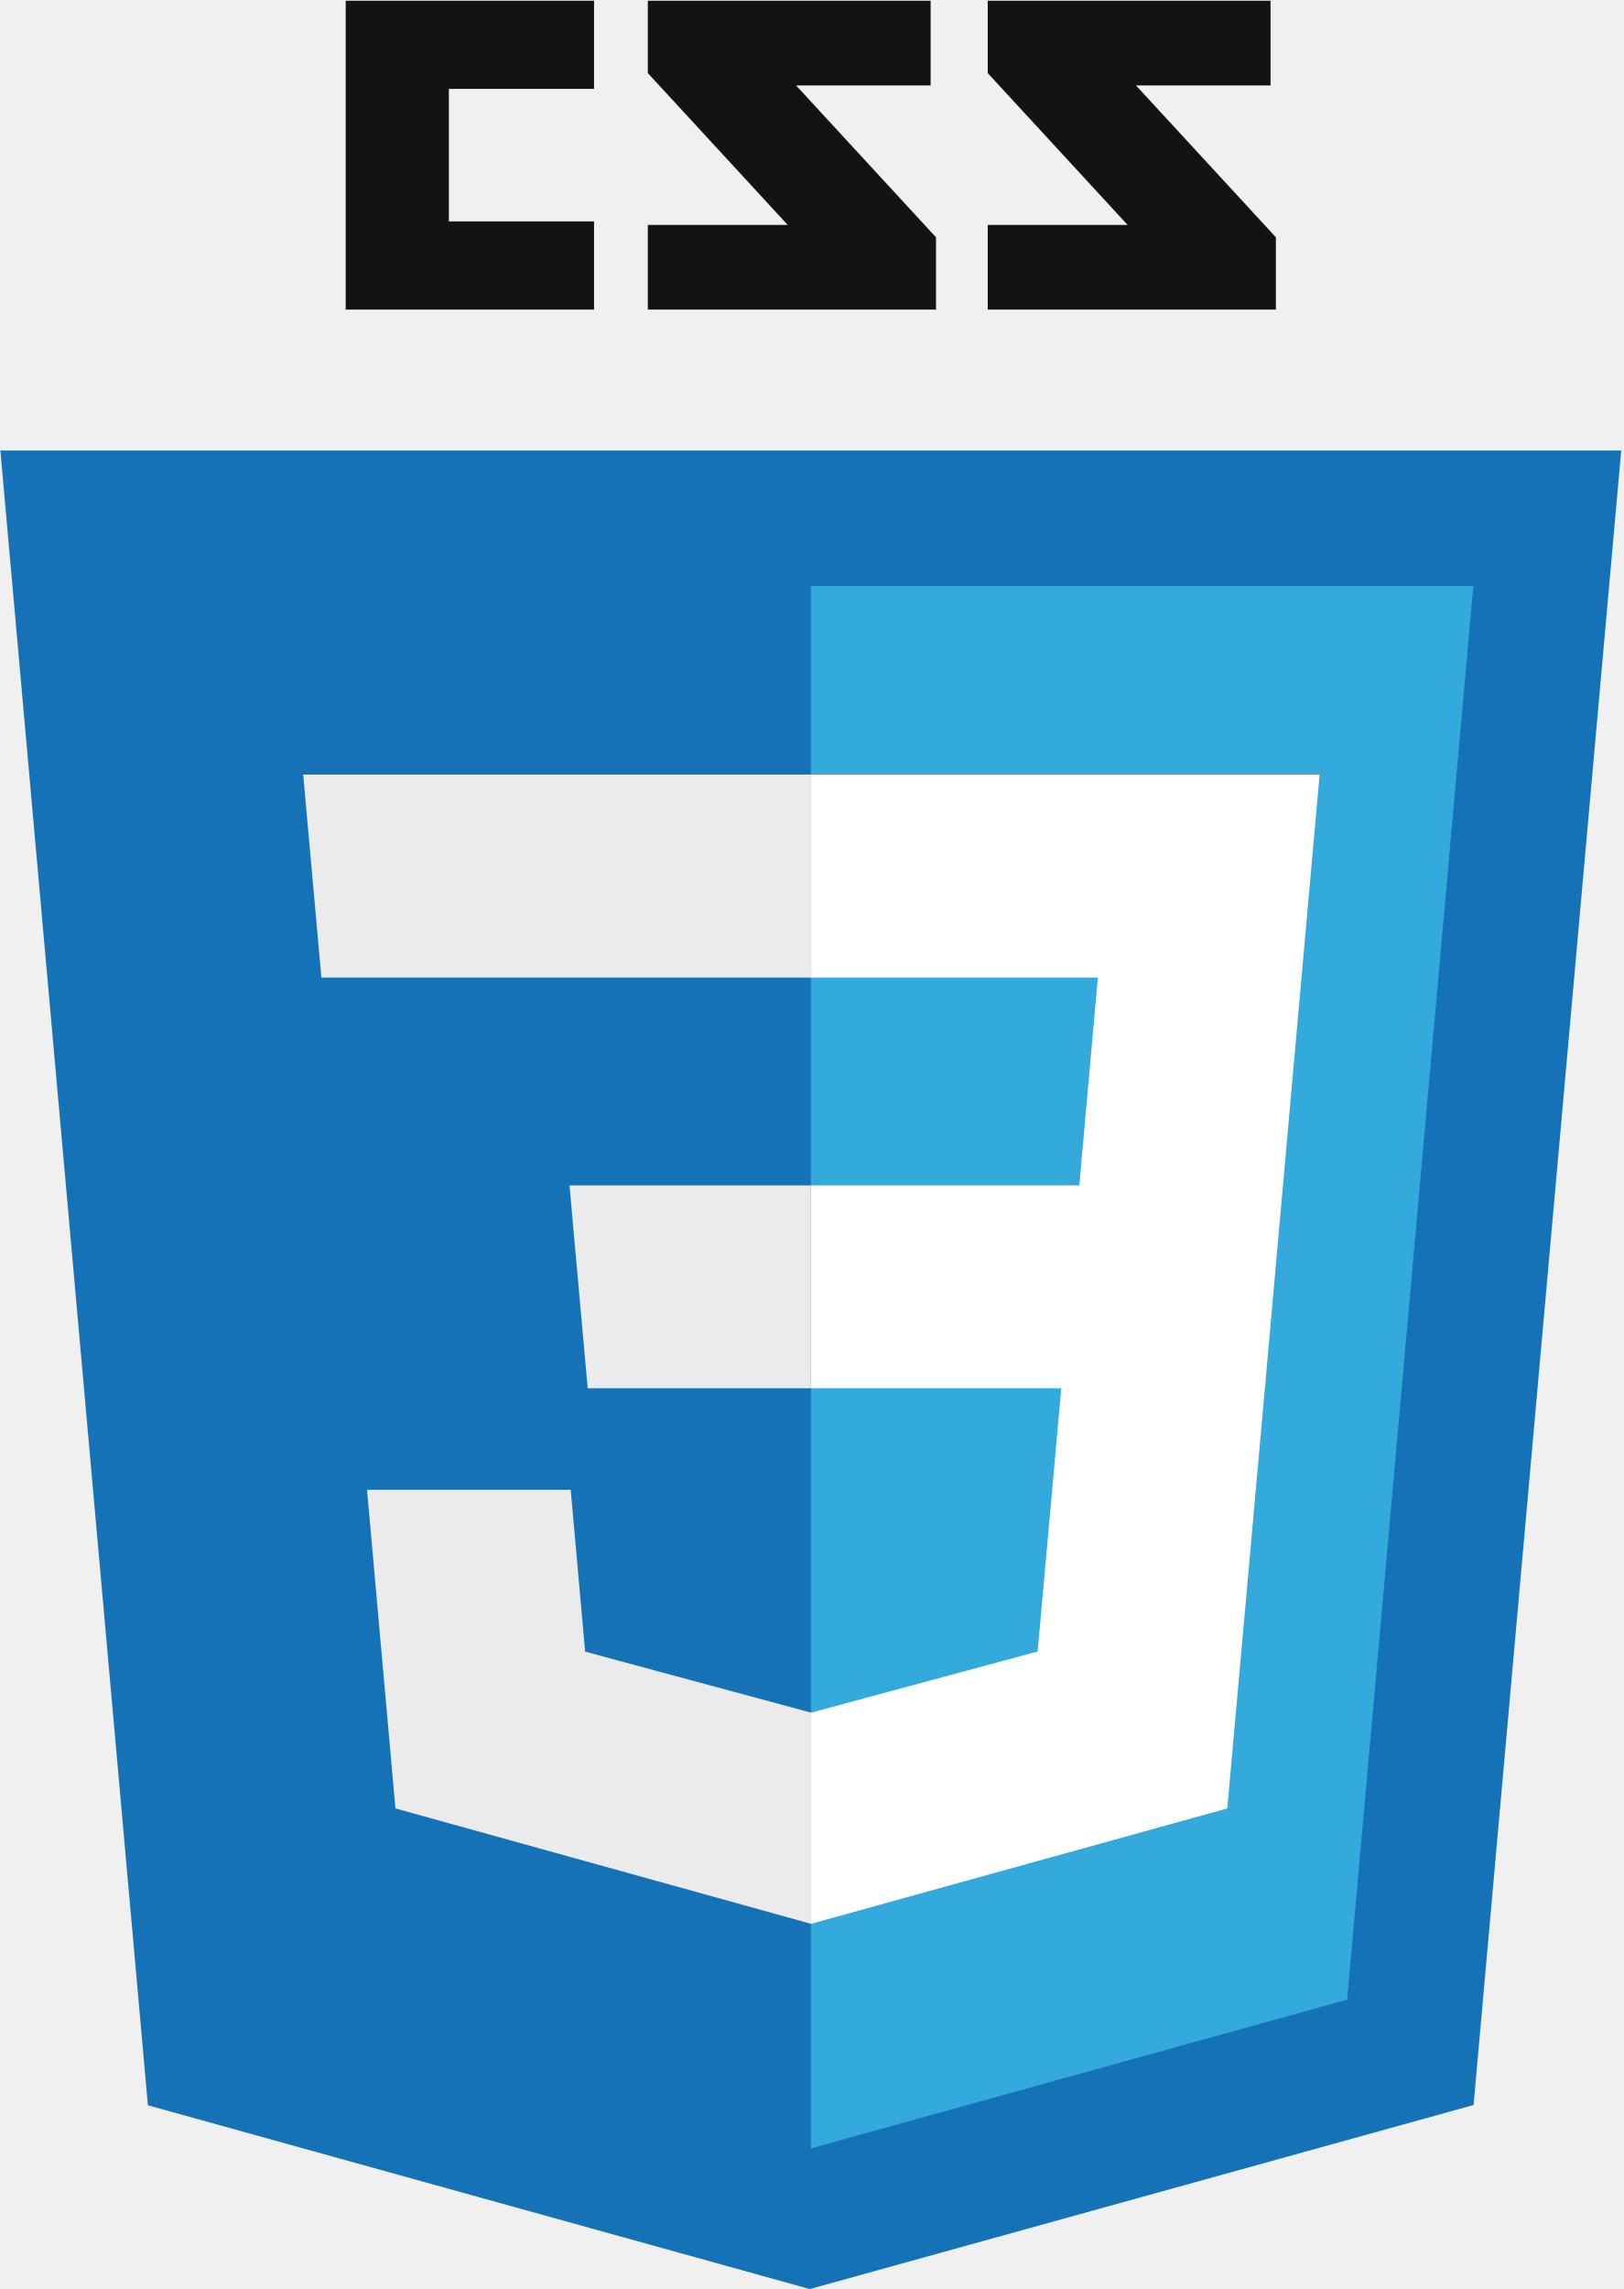
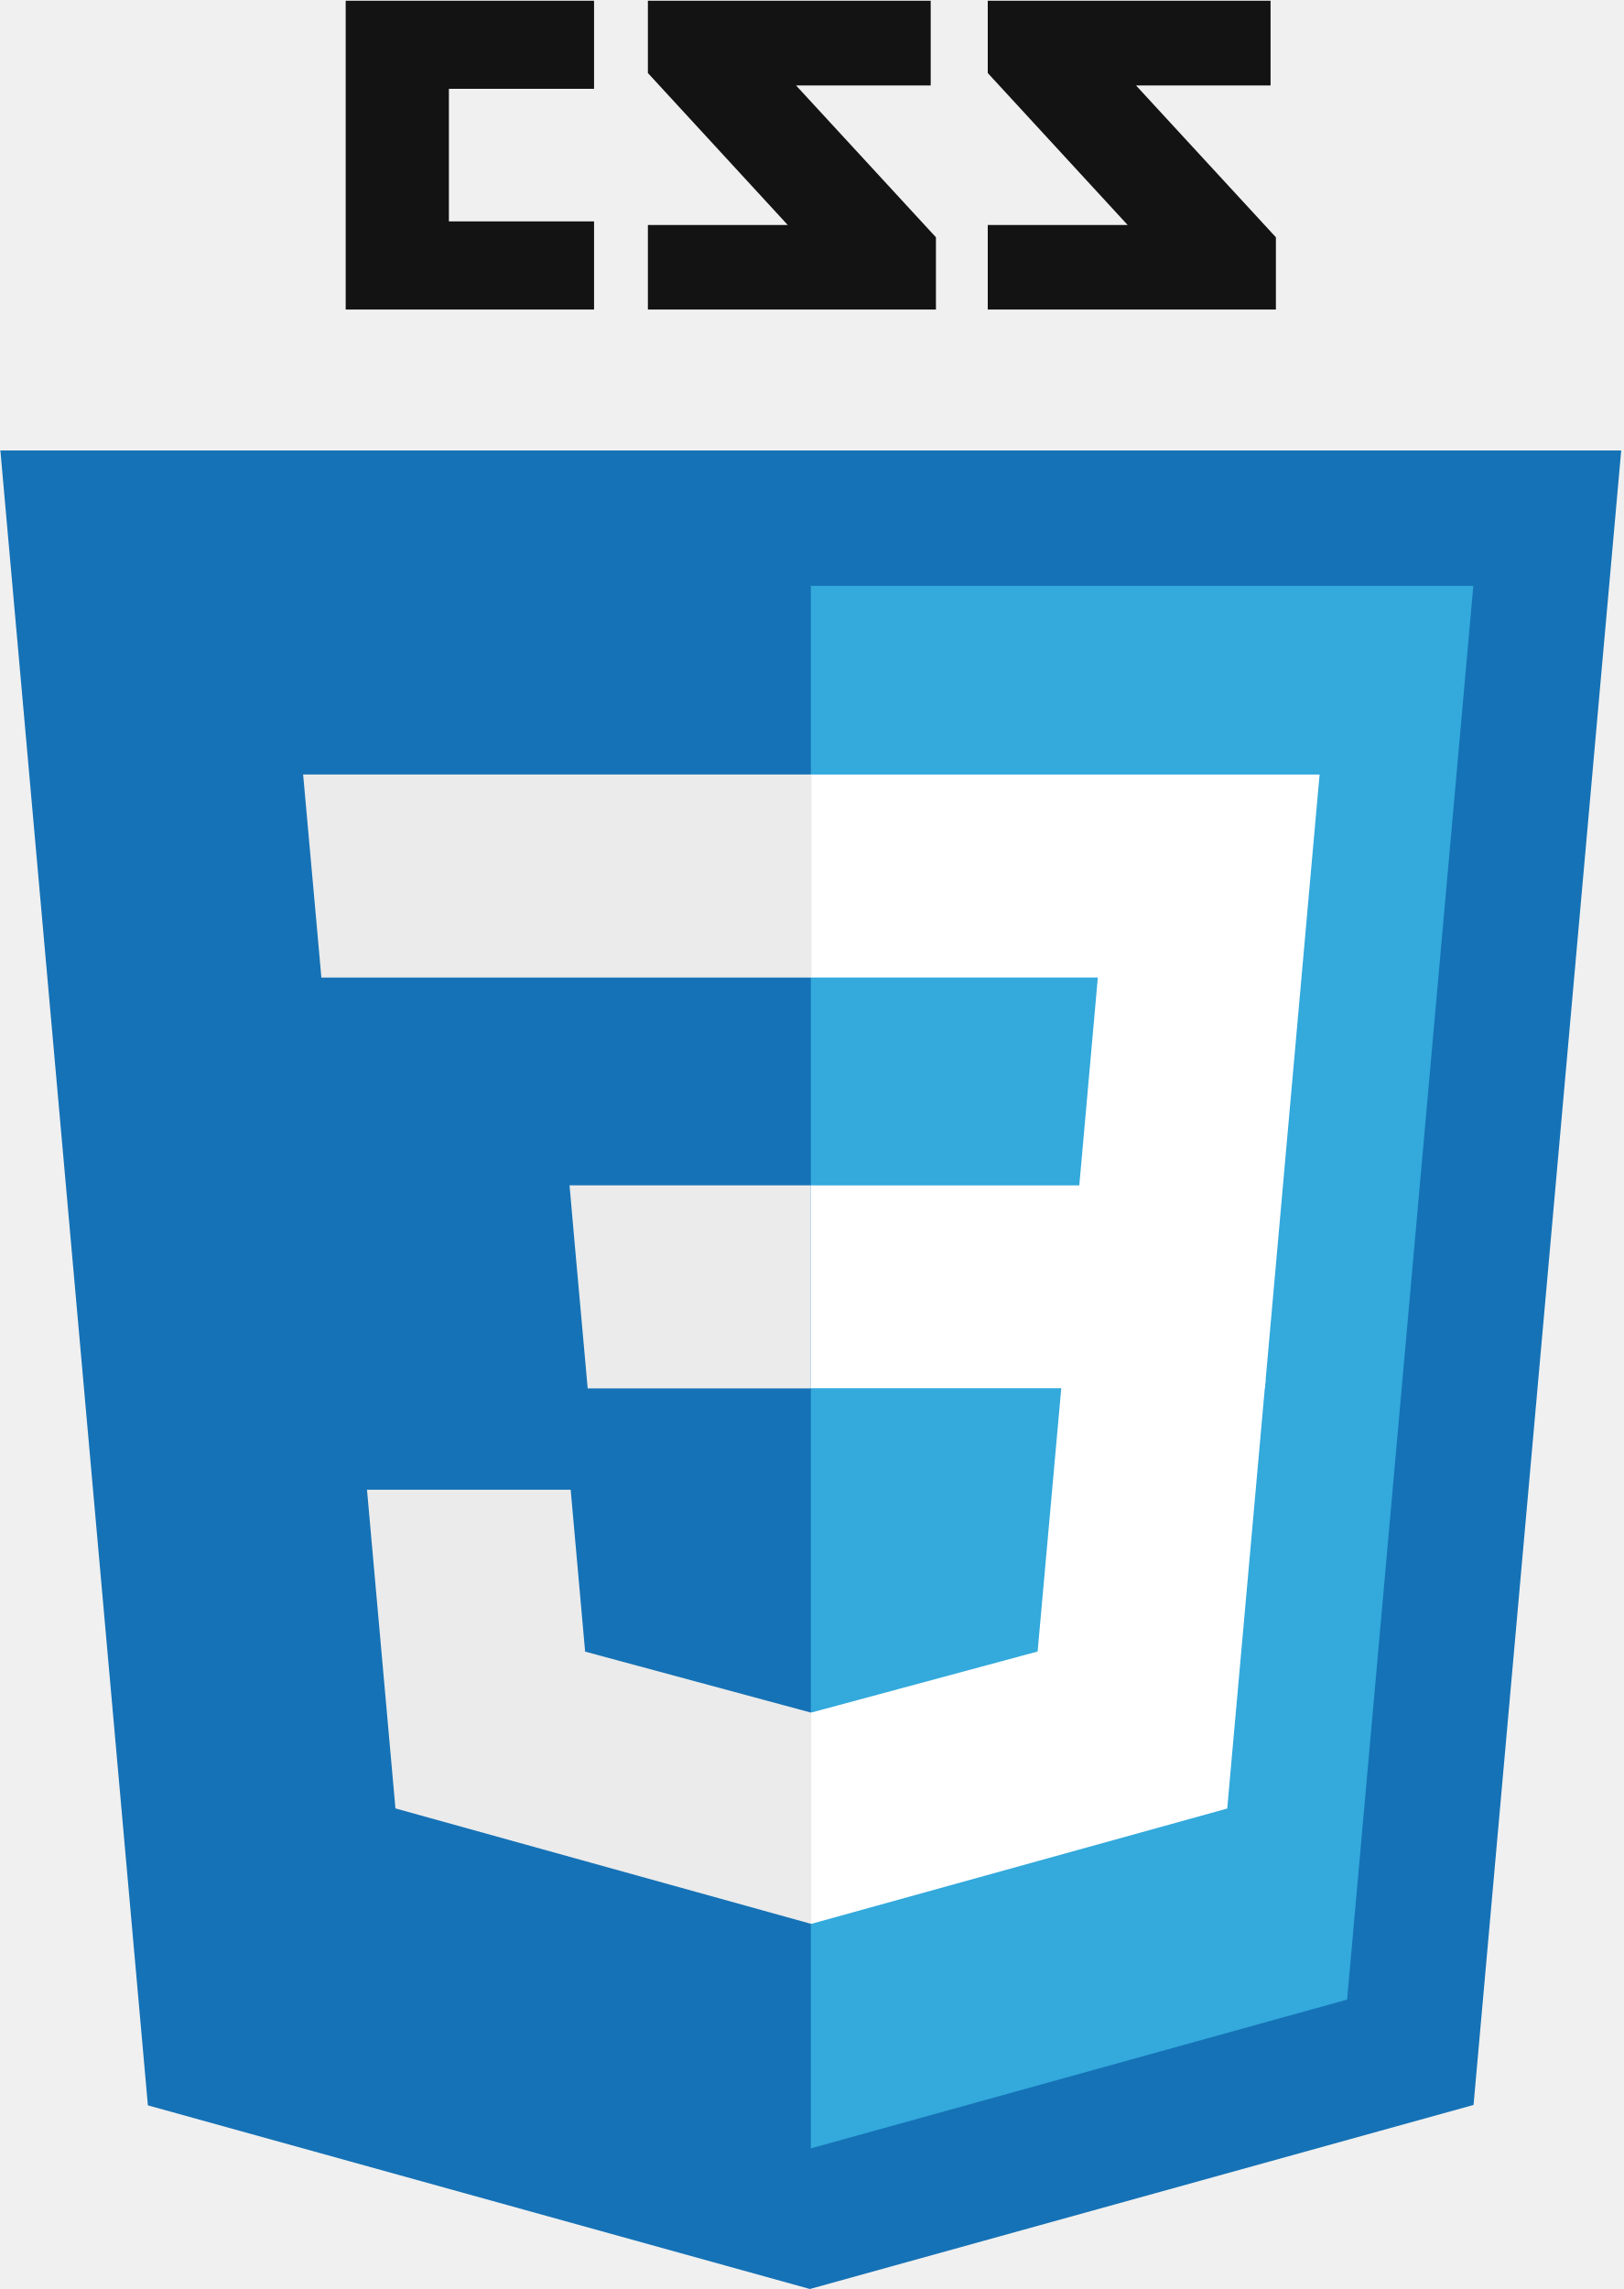
- <svg xmlns="http://www.w3.org/2000/svg" width="298px" height="420px" viewBox="0 0 298 420" version="1.1">
-   <description>Created with Sketch (http://www.bohemiancoding.com/sketch)</description>
-   <defs />
-   <g id="Page 1" stroke="none" stroke-width="1" fill="none" fill-rule="evenodd">
-     <g id="Layer_1">
-       <path d="M233.164,15.681 L208.476,15.681 L234.15,43.54 L234.15,56.801 L181.268,56.801 L181.268,41.275 L206.937,41.275 L181.268,13.415 L181.268,0.135 L233.164,0.135 L233.164,15.681 L233.164,15.681 Z M170.786,15.681 L146.098,15.681 L171.771,43.54 L171.771,56.801 L118.889,56.801 L118.889,41.275 L144.561,41.275 L118.889,13.415 L118.889,0.135 L170.786,0.135 L170.786,15.681 L170.786,15.681 Z M109.018,16.312 L82.378,16.312 L82.378,40.625 L109.018,40.625 L109.018,56.801 L63.444,56.801 L63.444,0.135 L109.018,0.135 L109.018,16.312 L109.018,16.312 Z M109.018,16.312" id="Shape" fill="#131313" />
-       <path d="M27.142,386.29 L0.071,82.67 L297.521,82.67 L270.425,386.241 L148.614,420.011 L27.142,386.29 Z M27.142,386.29" id="Shape" fill="#1572B6" />
-       <path d="M148.798,394.199 L247.225,366.911 L270.382,107.496 L148.798,107.496 L148.798,394.199 Z M148.798,394.199" id="Shape" fill="#33A9DC" />
-       <g id="Group" transform="translate(55, 142)">
-         <path d="M93.797,75.496 L143.072,75.496 L146.475,37.364 L93.797,37.364 L93.797,0.125 L93.926,0.125 L187.172,0.125 L186.279,10.116 L177.127,112.732 L93.797,112.732 L93.797,75.496 Z M93.797,75.496" id="Shape" fill="#FFFFFF" />
-         <path d="M94.02,172.204 L93.857,172.25 L52.385,161.051 L49.733,131.353 L29.582,131.353 L12.354,131.353 L17.57,189.82 L93.848,210.996 L94.02,210.948 L94.02,172.204 Z M94.02,172.204" id="Shape" fill="#EBEBEB" />
-         <path d="M139.907,111.156 L135.423,161.026 L93.891,172.236 L93.891,210.978 L170.23,189.82 L170.79,183.53 L177.268,111.156 L139.907,111.156 Z M139.907,111.156" id="Shape" fill="#FFFFFF" />
-         <path d="M93.926,0.125 L93.926,23.253 L93.926,37.272 L93.926,37.364 L4.098,37.364 L3.979,37.364 L3.232,28.994 L1.535,10.116 L0.645,0.125 L93.926,0.125 Z M93.926,0.125" id="Shape" fill="#EBEBEB" />
-         <path d="M93.797,75.5 L93.797,98.629 L93.797,112.646 L93.797,112.738 L52.969,112.738 L52.85,112.738 L52.104,104.369 L50.406,85.491 L49.516,75.5 L93.797,75.5 Z M93.797,75.5" id="Shape" fill="#EBEBEB" />
+ <svg xmlns="http://www.w3.org/2000/svg" width="298" height="420">
+   <g fill="none">
+     <g>
+       <path id="Shape" fill="#131313" d="M233.16 15.68h-24.68l25.67 27.86V56.8h-52.88V41.28h25.67L181.27 13.4V.14h51.9V15.7zm-62.37 0h-24.7l25.67 27.86V56.8H118.9V41.28h25.66L118.9 13.4V.14h51.9V15.7zM109 16.3H82.38v24.32h26.64V56.8H63.44V.14h45.58V16.3zm0 0" />
+       <path id="Shape" fill="#1572B6" d="M27.14 386.3L.07 82.66h297.45l-27.1 303.57L148.63 420 27.13 386.3zm0 0" />
+       <path id="Shape" fill="#33A9DC" d="M148.8 394.2l98.42-27.3 23.16-259.4H148.8v286.7zm0 0" />
+       <g>
+         <path id="Shape" fill="#fff" d="M148.8 217.5h49.27l3.4-38.14H148.8v-37.24H242.17l-.9 10-9.14 102.6H148.8V217.5zm0 0" />
+         <path id="Shape" fill="#EBEBEB" d="M149.02 314.2l-.16.05-41.48-11.2-2.65-29.7H67.35l5.22 58.47L148.85 353l.17-.05V314.2zm0 0" />
+         <path id="Shape" fill="#fff" d="M194.9 253.16l-4.48 49.87-41.53 11.2V353l76.33-21.16.56-6.3 6.47-72.36H194.9zm0 0" />
+         <path fill="#EBEBEB" d="M148.93 142.13v37.24H58.98l-.75-8.38-1.7-18.88-.9-10h93.3zm0 0M148.8 217.5v37.25H107.85l-.75-8.38-1.7-18.88-.88-10h44.28zm0 0" />
      </g>
    </g>
  </g>
</svg>
